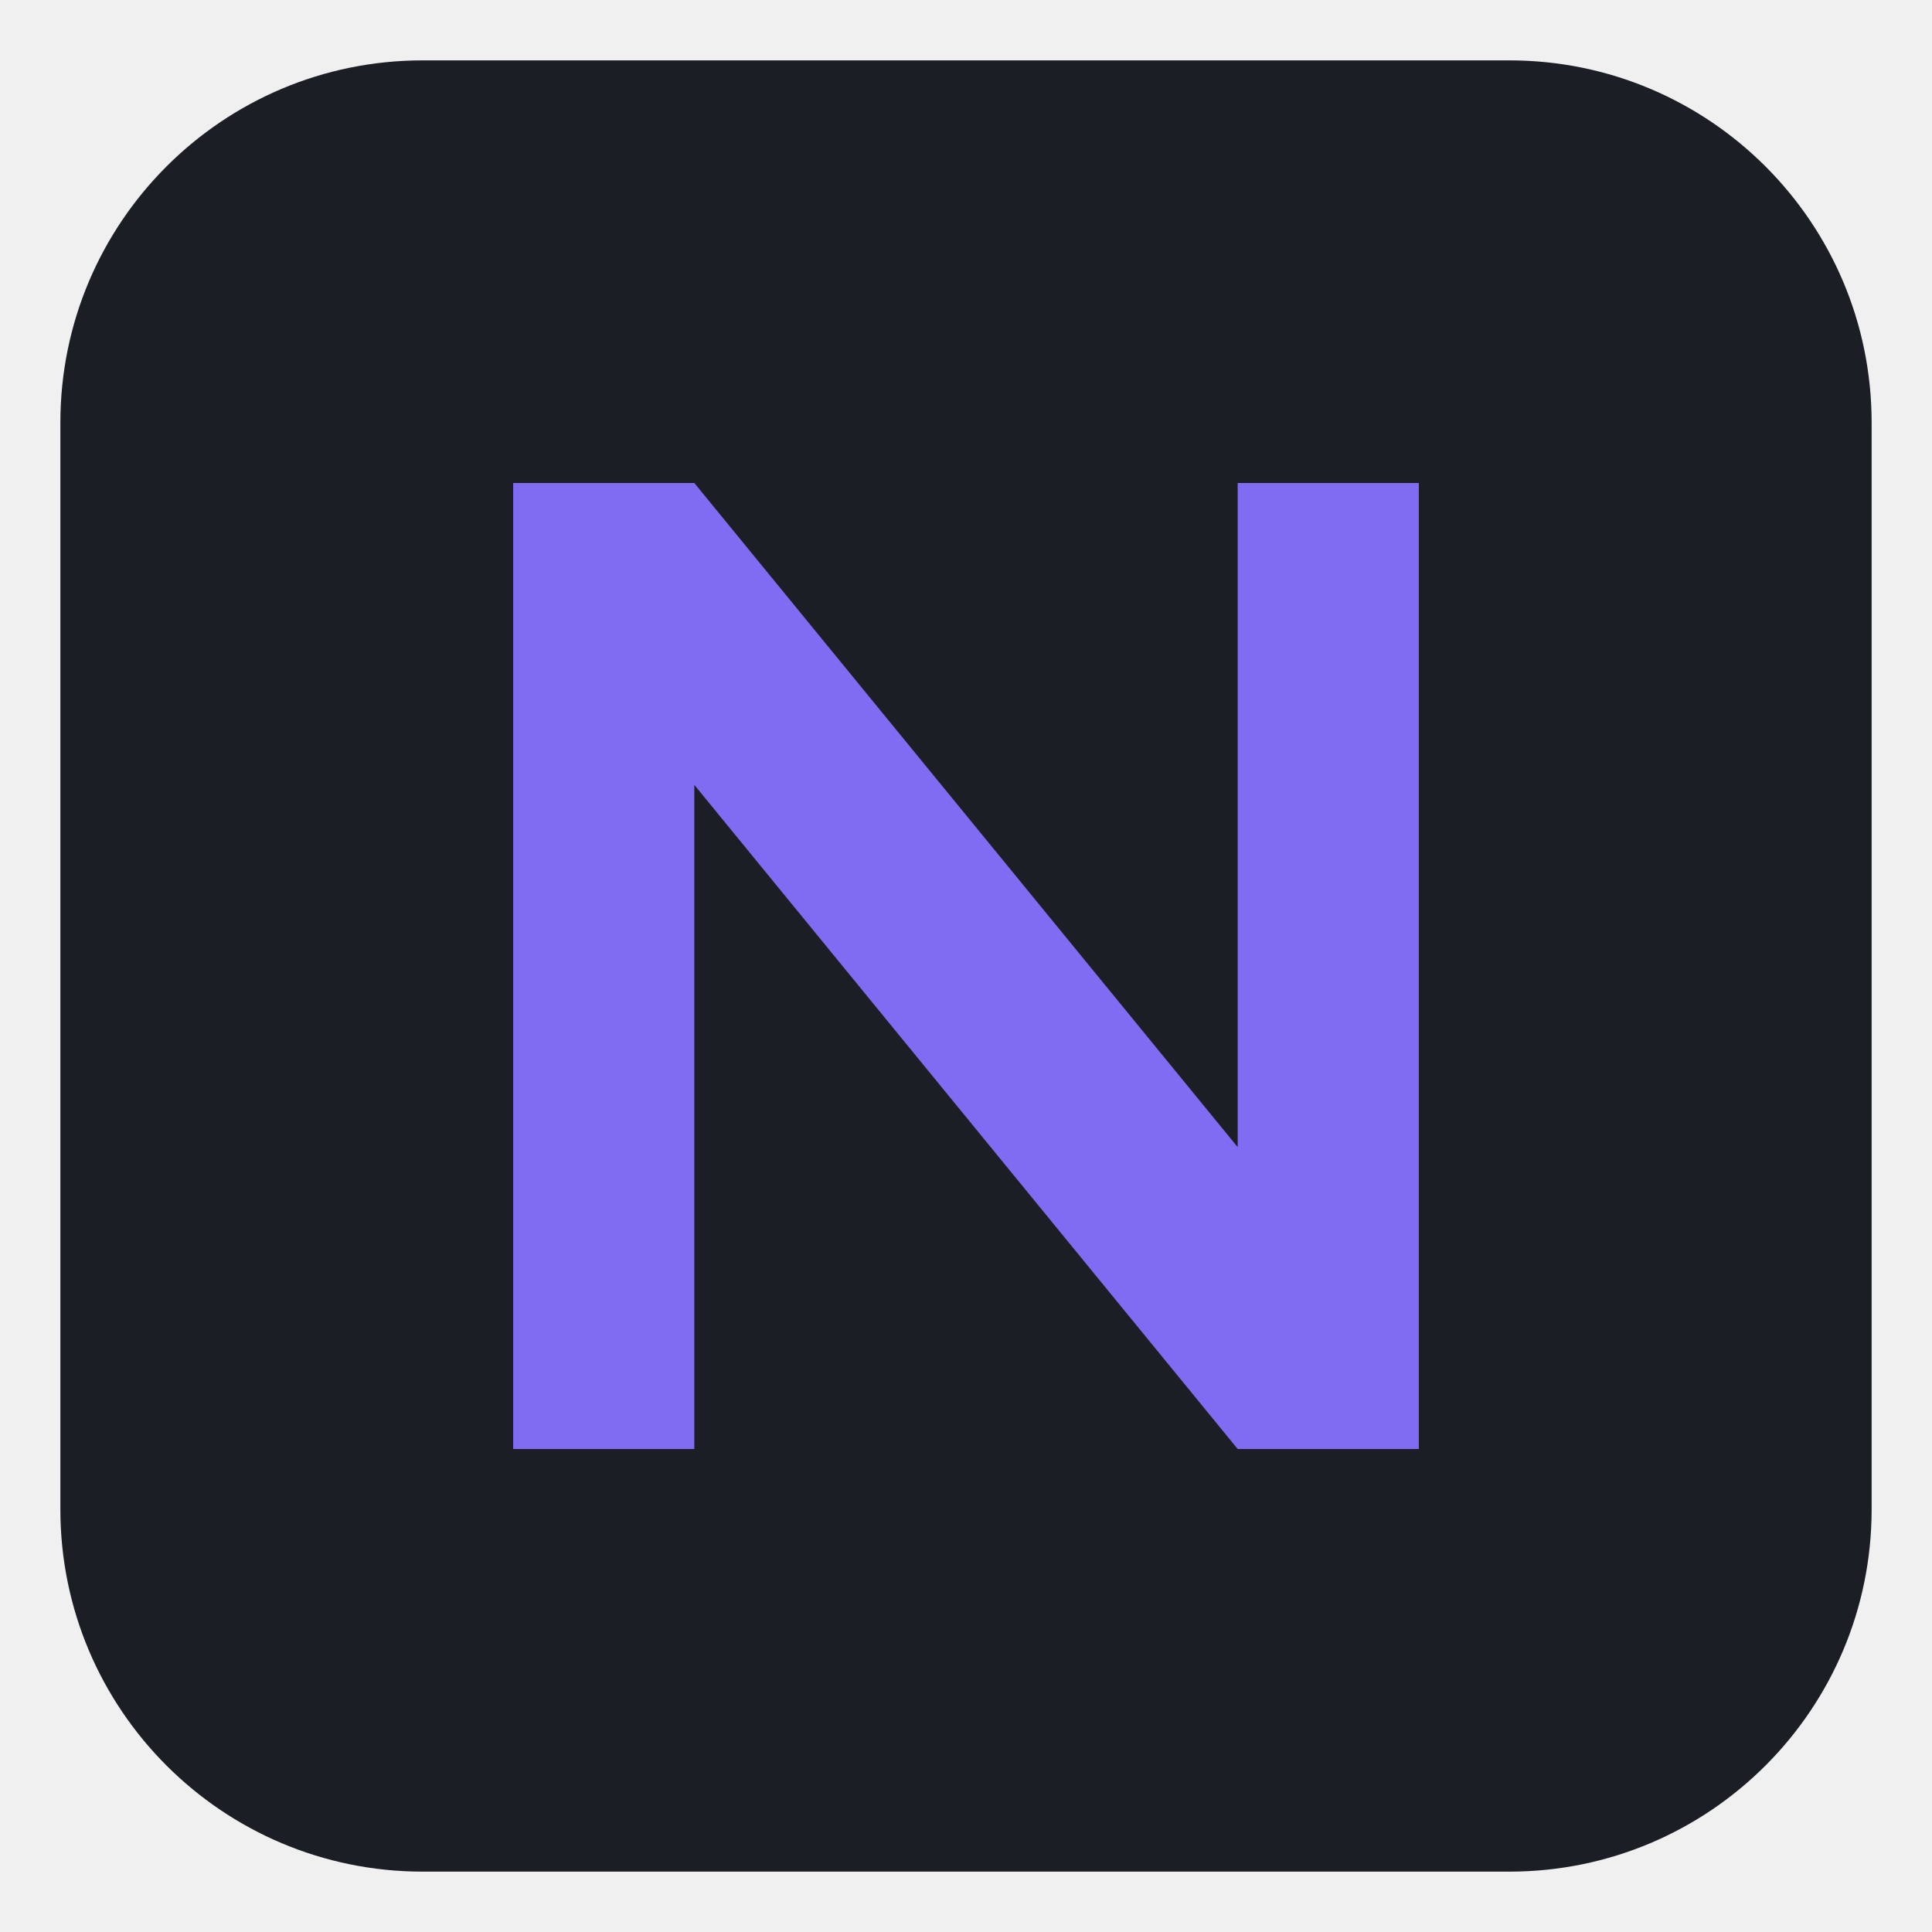
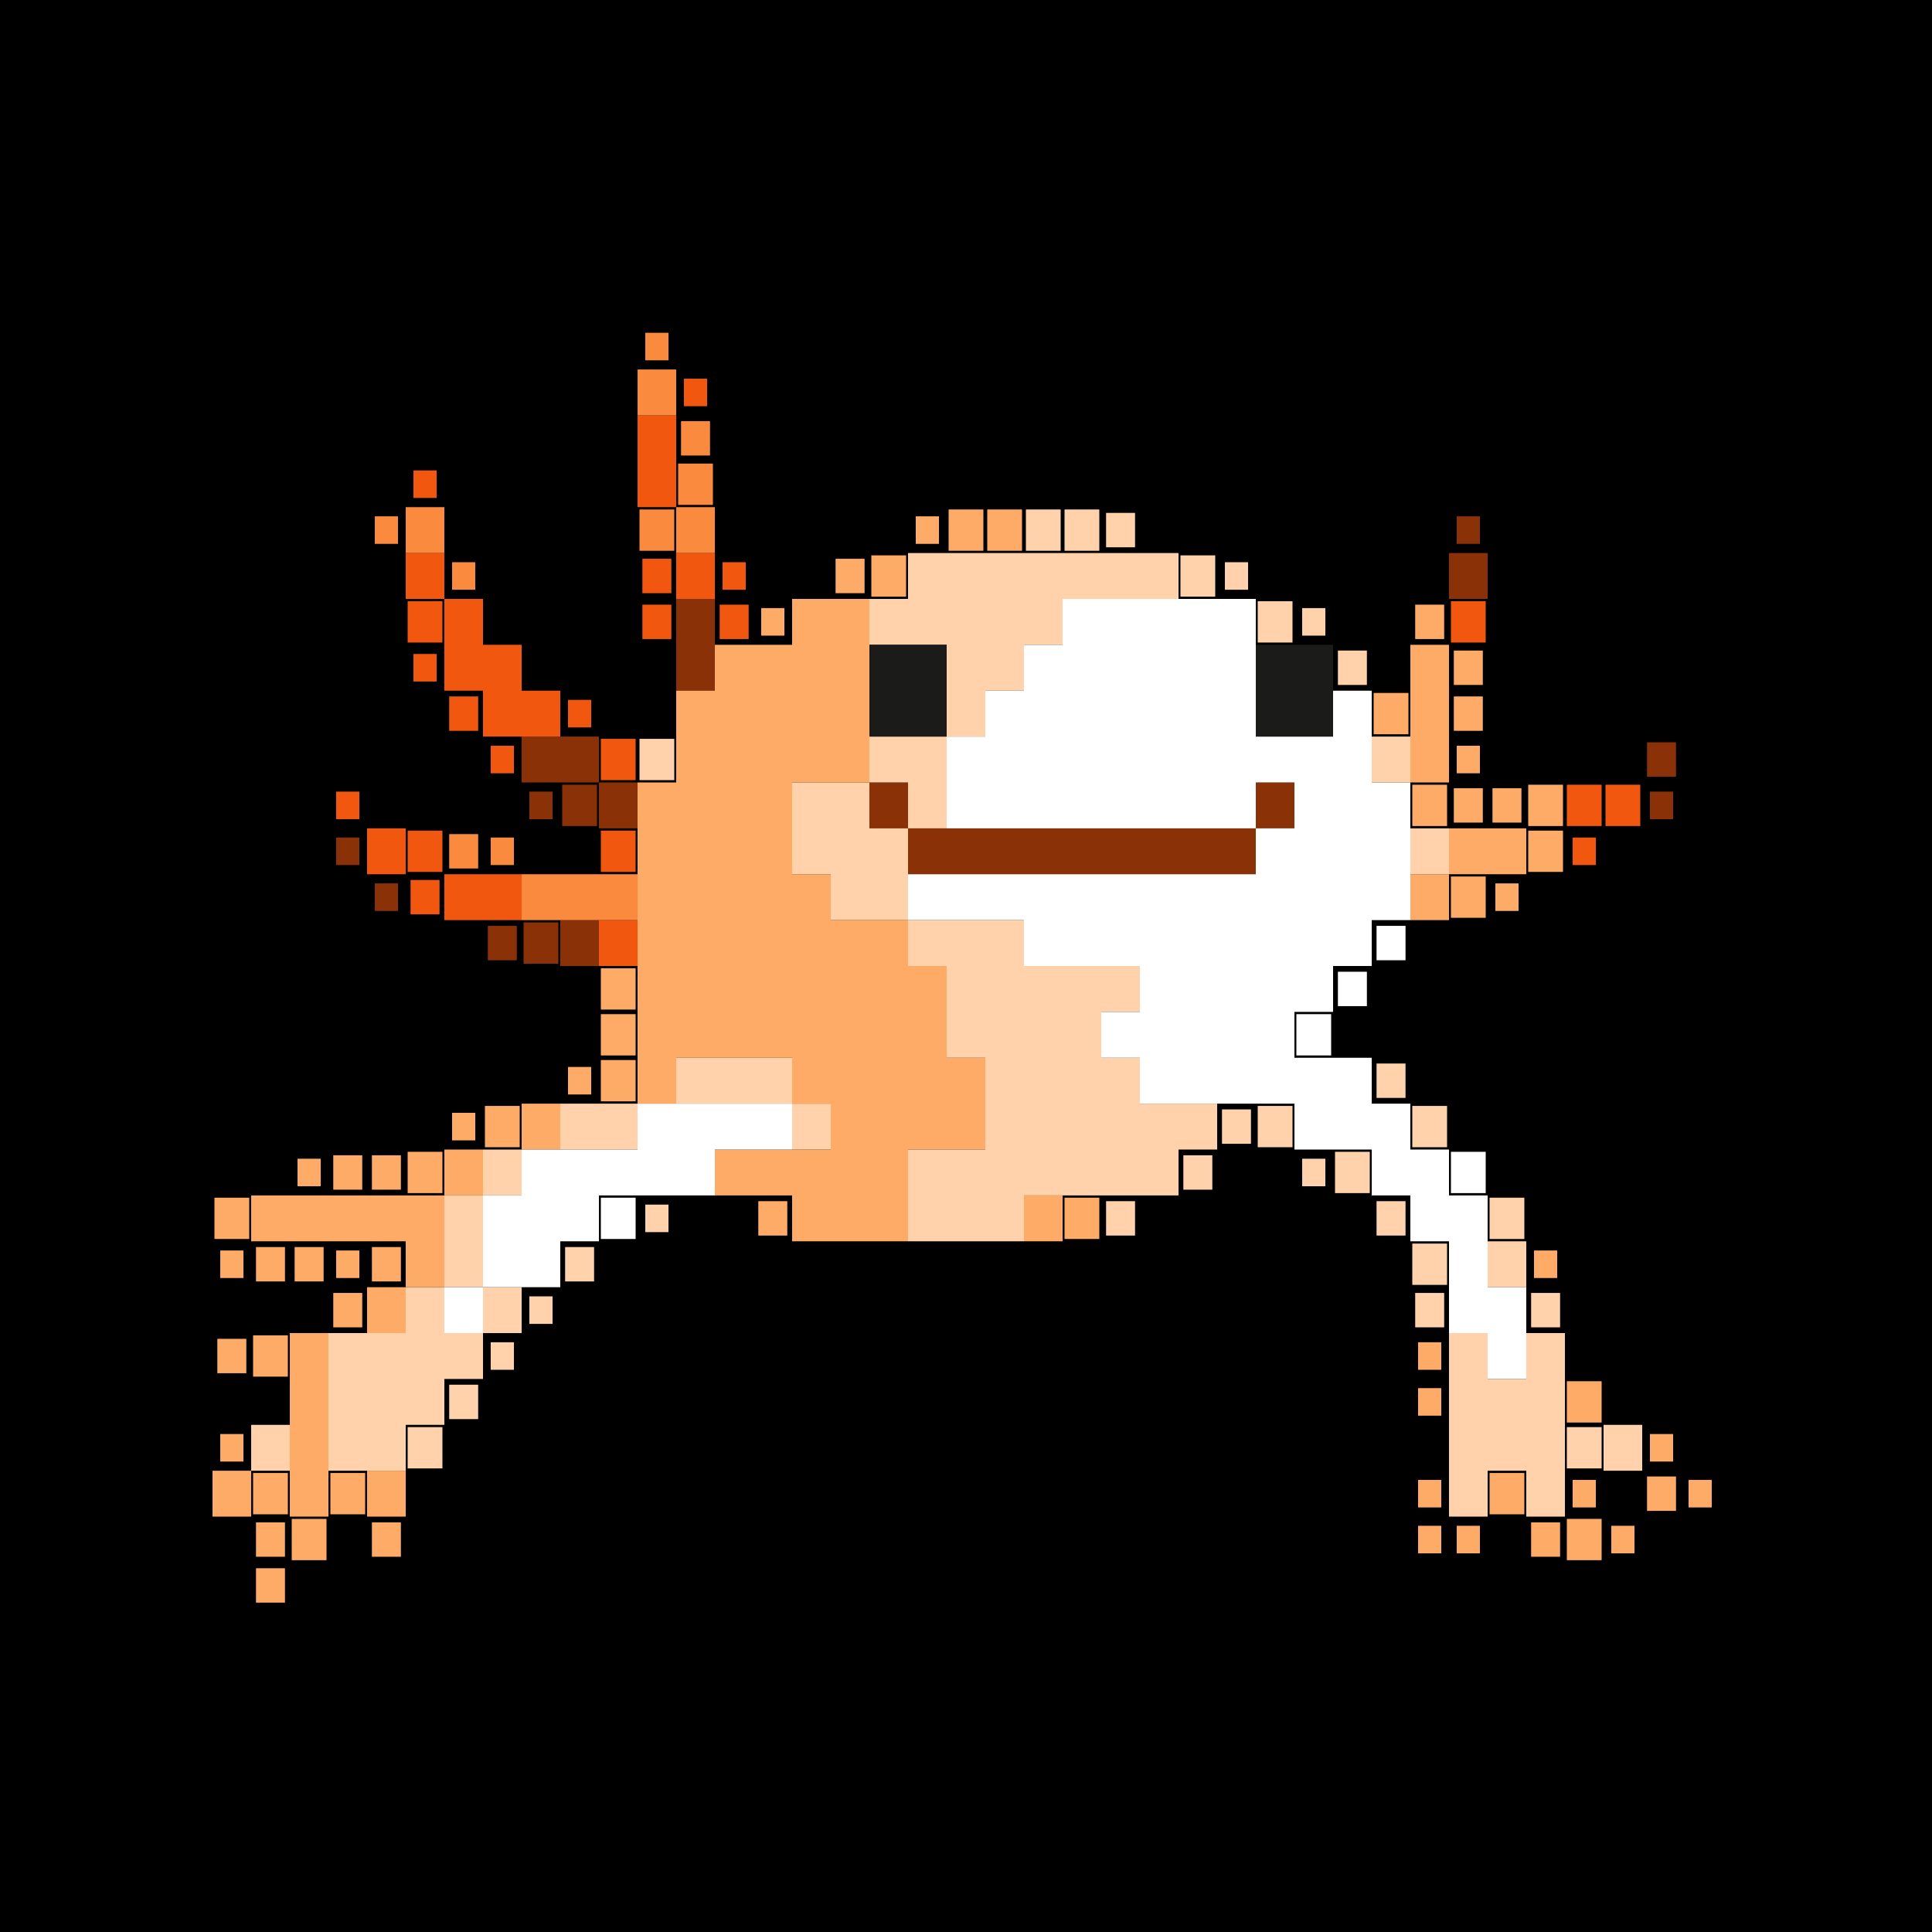
- <svg xmlns="http://www.w3.org/2000/svg" viewBox="0 0 128 128">
-   <rect x="4" y="4" width="120" height="120" rx="24" fill="#1c1e26" />
-   <path d="M34 96 V32 h12 l36 44 V32 h12 v64 h-12 l-36 -44 v44 z" fill="#7f6cf2" />
+ <svg xmlns="http://www.w3.org/2000/svg" viewBox="-44 -67 400 400" width="16" height="16" role="img" aria-label="nodecode">
+   <rect x="-44" y="-67" width="400" height="400" fill="#000000" />
+   <path fill="#8a3107" d="M257.6 39.9h4.8v5.7h-4.8zM256 47.5h8v9.5h-8zM96 57h8v9.5h-8zM96 66.5h8v9.5h-8zM64 85.5h16v9.5h-16zM297 86.69h6v7.12h-6zM65.6 96.9h4.8v5.7h-4.8zM72.4 95.47h7.2v8.55h-7.2zM80 95h8v9.5h-8zM136 95h8v9.5h-8zM216 95h8v9.5h-8zM297.6 96.9h4.8v5.7h-4.8zM25.6 106.4h4.8v5.7h-4.8zM144 104.5h72v9.5h-72zM33.6 115.9h4.8v5.7h-4.8zM57 124.69h6v7.12h-6zM64.4 123.97h7.2v8.55h-7.2zM72 123.5h8v9.5h-8z" />
+   <path fill="#f2570f" d="M97.6 11.4h4.8v5.7h-4.8zM88 19h8v9.5h-8zM41.6 30.4h4.8v5.7h-4.8zM88 28.5h8v9.5h-8zM40 47.5h8v9.5h-8zM89 48.69h6v7.12h-6zM96 47.5h8v9.5h-8zM105.6 49.4h4.8v5.7h-4.8zM40.4 57.48h7.2v8.55h-7.2zM48 57h8v9.5h-8zM89 58.19h6v7.12h-6zM105 58.19h6v7.12h-6zM256.4 57.48h7.2v8.55h-7.2zM41.6 68.4h4.8v5.7h-4.8zM48 66.5h16v9.5h-16zM49 77.19h6v7.12h-6zM56 76h16v9.5h-16zM73.6 77.9h4.8v5.7h-4.8zM57.6 87.4h4.8v5.7h-4.8zM80.4 85.97h7.2v8.55h-7.2zM25.6 96.9h4.8v5.7h-4.8zM280.4 95.47h7.2v8.55h-7.2zM288.4 95.47h7.2v8.55h-7.2zM32 104.5h8v9.5h-8zM40.4 104.97h7.2v8.55h-7.2zM80.4 104.97h7.2v8.55h-7.2zM281.6 106.4h4.8v5.7h-4.8zM41 115.19h6v7.12h-6zM48 114h16v9.5h-16zM80 123.5h8v9.5h-8z" />
+   <path fill="#fa8b3e" d="M89.6 1.9h4.8v5.7h-4.8zM88 9.5h8v9.5h-8zM97 20.19h6v7.12h-6zM96.4 28.98h7.2v8.55h-7.2zM33.6 39.9h4.8v5.7h-4.8zM40 38h8v9.5h-8zM88.4 38.48h7.2v8.55h-7.2zM96 38h8v9.5h-8zM49.6 49.4h4.8v5.7h-4.8zM49 105.69h6v7.12h-6zM57.6 106.4h4.8v5.7h-4.8zM64 114h24v9.5h-24z" />
+   <path fill="#ffab68" d="M145.6 39.9h4.8v5.7h-4.8zM152.4 38.48h7.2v8.55h-7.2zM160.4 38.48h7.2v8.55h-7.2zM129 48.69h6v7.12h-6zM136.4 47.98h7.2v8.55h-7.2zM113.6 58.9h4.8v5.7h-4.8zM120 57h16v9.5h-16zM249 58.19h6v7.12h-6zM104 66.5h32v9.5h-32zM248 66.5h8v9.5h-8zM257 67.69h6v7.12h-6zM96 76h40v9.5h-40zM240.4 76.47h7.2v8.55h-7.2zM248 76h8v9.5h-8zM257 77.19h6v7.12h-6zM96 85.5h40v9.5h-40zM248 85.5h8v9.5h-8zM257.6 87.4h4.8v5.7h-4.8zM88 95h32v9.5h-32zM248.4 95.47h7.2v8.55h-7.2zM257 96.19h6v7.12h-6zM265 96.19h6v7.12h-6zM272.4 95.47h7.2v8.55h-7.2zM88 104.5h32v9.5h-32zM256 104.5h16v9.5h-16zM272.4 104.97h7.2v8.55h-7.2zM88 114h40v9.5h-40zM248 114h8v9.5h-8zM256.4 114.47h7.2v8.55h-7.2zM265.6 115.9h4.8v5.7h-4.8zM88 123.5h56v9.5h-56zM80.4 133.47h7.2v8.55h-7.2zM88 133h64v9.5h-64zM80.4 142.97h7.2v8.55h-7.2zM88 142.5h64v9.5h-64zM73.6 153.9h4.8v5.7h-4.8zM80.4 152.47h7.2v8.55h-7.2zM88 152h8v9.5h-8zM120 152h40v9.5h-40zM49.6 163.4h4.8v5.7h-4.8zM56.4 161.97h7.2v8.55h-7.2zM64 161.5h8v9.5h-8zM128 161.5h32v9.5h-32zM17.6 172.9h4.8v5.7h-4.8zM25 172.19h6v7.12h-6zM33 172.19h6v7.12h-6zM40.4 171.47h7.2v8.55h-7.2zM48 171h8v9.5h-8zM104 171h40v9.5h-40zM0.4 180.97h7.2v8.55h-7.2zM8 180.5h40v9.5h-40zM113 181.69h6v7.12h-6zM120 180.5h24v9.5h-24zM168 180.5h8v9.5h-8zM176.4 180.97h7.2v8.55h-7.2zM1.6 191.9h4.8v5.7h-4.8zM9 191.19h6v7.12h-6zM17 191.19h6v7.12h-6zM25.6 191.9h4.8v5.7h-4.8zM33 191.19h6v7.12h-6zM40 190h8v9.5h-8zM273.6 191.9h4.8v5.7h-4.8zM25 200.69h6v7.12h-6zM32 199.5h8v9.5h-8zM1 210.19h6v7.12h-6zM8.4 209.47h7.2v8.55h-7.2zM16 209h8v9.5h-8zM249.6 210.9h4.8v5.7h-4.8zM16 218.5h8v9.5h-8zM249.6 220.4h4.8v5.7h-4.8zM280.4 218.97h7.2v8.55h-7.2zM1.6 229.9h4.8v5.7h-4.8zM16 228h8v9.5h-8zM297.6 229.9h4.8v5.7h-4.8zM0 237.5h8v9.5h-8zM8.4 237.97h7.2v8.55h-7.2zM16 237.5h8v9.5h-8zM24.4 237.97h7.2v8.55h-7.2zM32 237.5h8v9.5h-8zM249.6 239.4h4.8v5.7h-4.8zM264.4 237.97h7.2v8.55h-7.2zM281.6 239.4h4.8v5.7h-4.8zM297 238.69h6v7.12h-6zM305.6 239.4h4.8v5.7h-4.8zM9 248.19h6v7.12h-6zM16.4 247.47h7.2v8.55h-7.2zM33 248.19h6v7.12h-6zM249.6 248.9h4.8v5.7h-4.8zM257.6 248.9h4.8v5.7h-4.8zM273 248.19h6v7.12h-6zM280.4 247.47h7.2v8.55h-7.2zM289.6 248.9h4.8v5.7h-4.8zM9 257.69h6v7.12h-6z" />
+   <path fill="#ffd2ab" d="M168.4 38.48h7.2v8.55h-7.2zM176.4 38.48h7.2v8.55h-7.2zM185 39.19h6v7.12h-6zM144 47.5h56v9.5h-56zM200.4 47.98h7.2v8.55h-7.2zM209.6 49.4h4.8v5.7h-4.8zM136 57h40v9.5h-40zM216.4 57.48h7.2v8.55h-7.2zM225.6 58.9h4.8v5.7h-4.8zM152 66.5h16v9.5h-16zM233 67.69h6v7.12h-6zM152 76h8v9.5h-8zM88.4 85.97h7.2v8.55h-7.2zM136 85.5h16v9.5h-16zM240 85.5h8v9.5h-8zM120 95h16v9.5h-16zM144 95h8v9.5h-8zM120 104.5h24v9.5h-24zM248 104.5h8v9.5h-8zM128 114h16v9.5h-16zM144 123.5h24v9.5h-24zM152 133h40v9.5h-40zM152 142.5h32v9.5h-32zM96 152h24v9.5h-24zM160 152h32v9.5h-32zM241 153.19h6v7.12h-6zM72 161.5h16v9.5h-16zM120 161.5h8v9.5h-8zM160 161.5h48v9.5h-48zM209 162.69h6v7.12h-6zM216.4 161.97h7.2v8.55h-7.2zM248.4 161.97h7.2v8.55h-7.2zM56 171h8v9.5h-8zM144 171h56v9.5h-56zM201 172.19h6v7.12h-6zM225.6 172.9h4.8v5.7h-4.8zM232.4 171.47h7.2v8.55h-7.2zM48 180.5h8v9.5h-8zM89.6 182.4h4.8v5.7h-4.8zM144 180.5h24v9.5h-24zM185 181.69h6v7.12h-6zM241 181.69h6v7.12h-6zM264.4 180.97h7.2v8.55h-7.2zM48 190h8v9.5h-8zM73 191.19h6v7.12h-6zM248.4 190.47h7.2v8.55h-7.2zM264 190h8v9.5h-8zM40 199.5h8v9.5h-8zM56 199.5h8v9.5h-8zM65.6 201.4h4.8v5.7h-4.8zM249 200.69h6v7.12h-6zM273 200.69h6v7.12h-6zM24 209h32v9.5h-32zM57.6 210.9h4.8v5.7h-4.8zM256 209h8v9.5h-8zM272 209h8v9.5h-8zM24 218.5h24v9.5h-24zM49 219.69h6v7.12h-6zM256 218.5h24v9.5h-24zM8 228h8v9.5h-8zM24 228h16v9.5h-16zM40.4 228.47h7.2v8.55h-7.2zM256 228h24v9.5h-24zM280.4 228.47h7.2v8.55h-7.2zM288 228h8v9.5h-8zM256 237.5h8v9.5h-8zM272 237.5h8v9.5h-8z" />
+   <path fill="#ffffff" d="M176 57h40v9.5h-40zM168 66.5h48v9.5h-48zM160 76h56v9.5h-56zM232 76h8v9.5h-8zM152 85.5h88v9.5h-88zM152 95h64v9.5h-64zM224 95h24v9.5h-24zM216 104.5h32v9.5h-32zM144 114h104v9.5h-104zM168 123.5h72v9.5h-72zM241 124.69h6v7.12h-6zM192 133h40v9.5h-40zM233 134.19h6v7.12h-6zM184 142.5h40v9.5h-40zM224.4 142.97h7.2v8.55h-7.2zM192 152h48v9.5h-48zM88 161.5h32v9.5h-32zM224 161.5h24v9.5h-24zM64 171h40v9.5h-40zM240 171h16v9.5h-16zM256.4 171.47h7.2v8.55h-7.2zM56 180.5h24v9.5h-24zM80.4 180.97h7.2v8.55h-7.2zM248 180.5h16v9.5h-16zM56 190h16v9.5h-16zM256 190h8v9.5h-8zM48 199.5h8v9.5h-8zM256 199.5h16v9.5h-16zM264 209h8v9.5h-8z" />
+   <path fill="#1b1b1a" d="M136 66.5h16v9.5h-16zM216 66.5h16v9.5h-16zM136 76h16v9.5h-16zM216 76h16v9.5h-16z" />
</svg>
